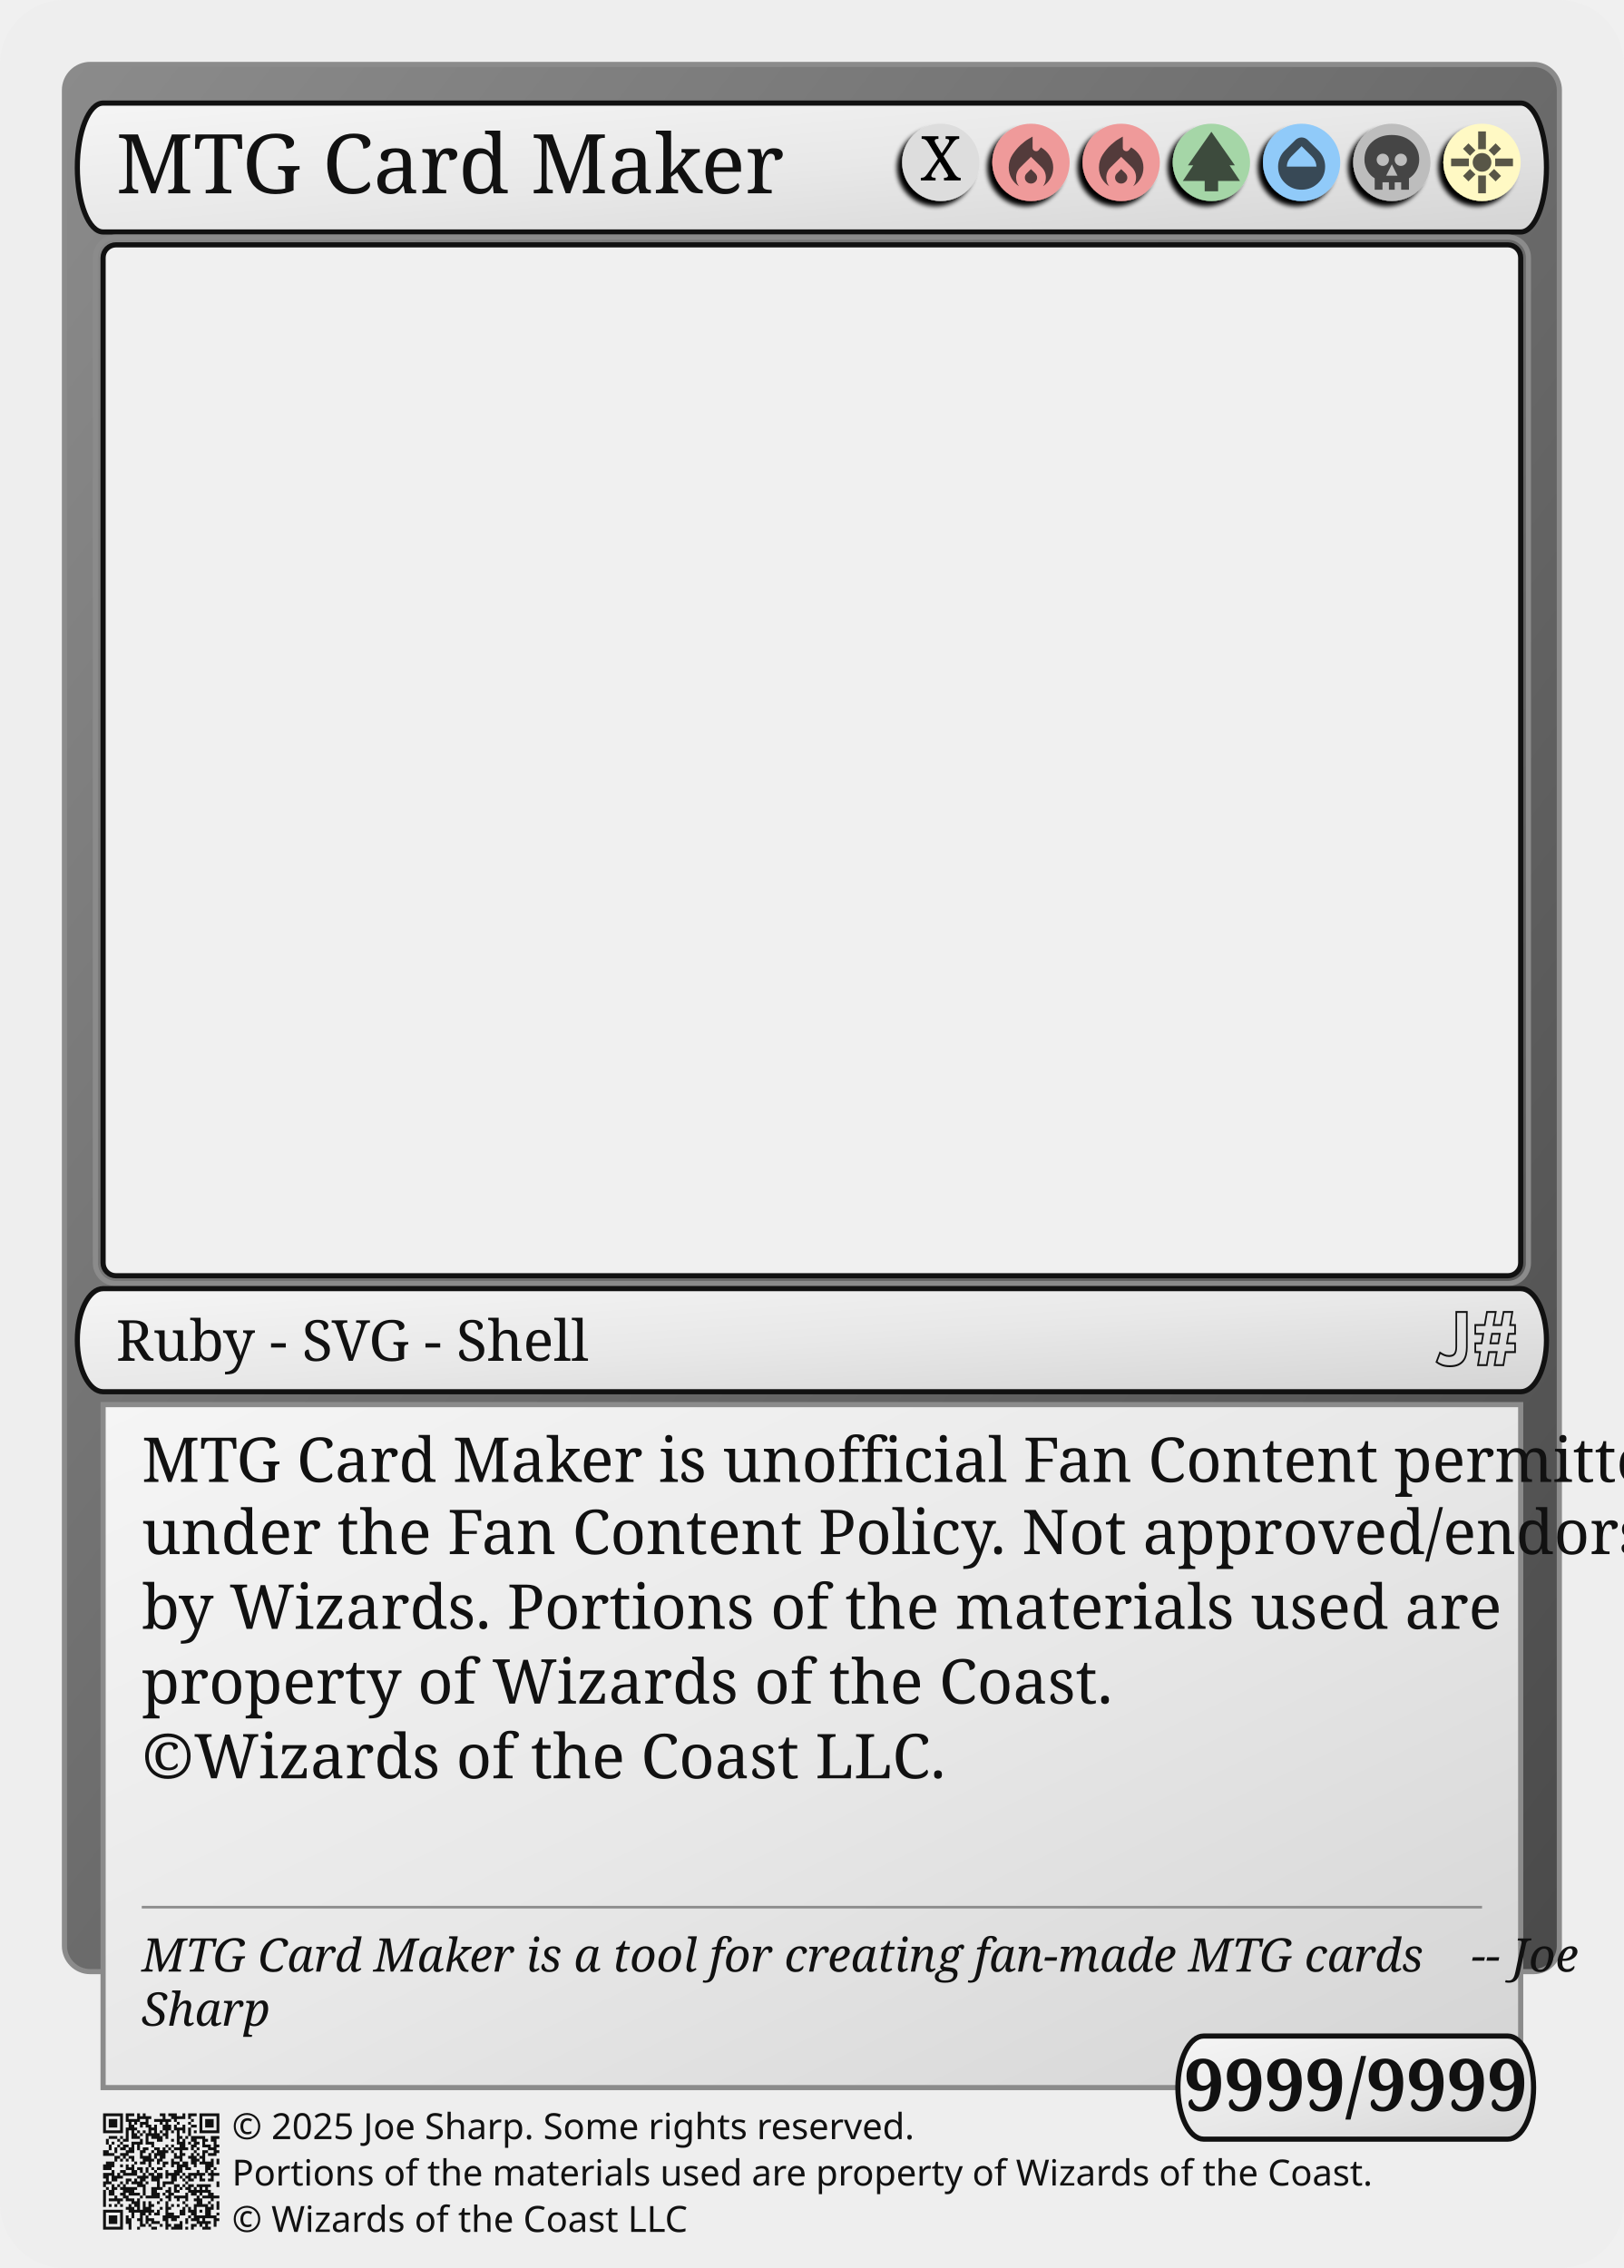
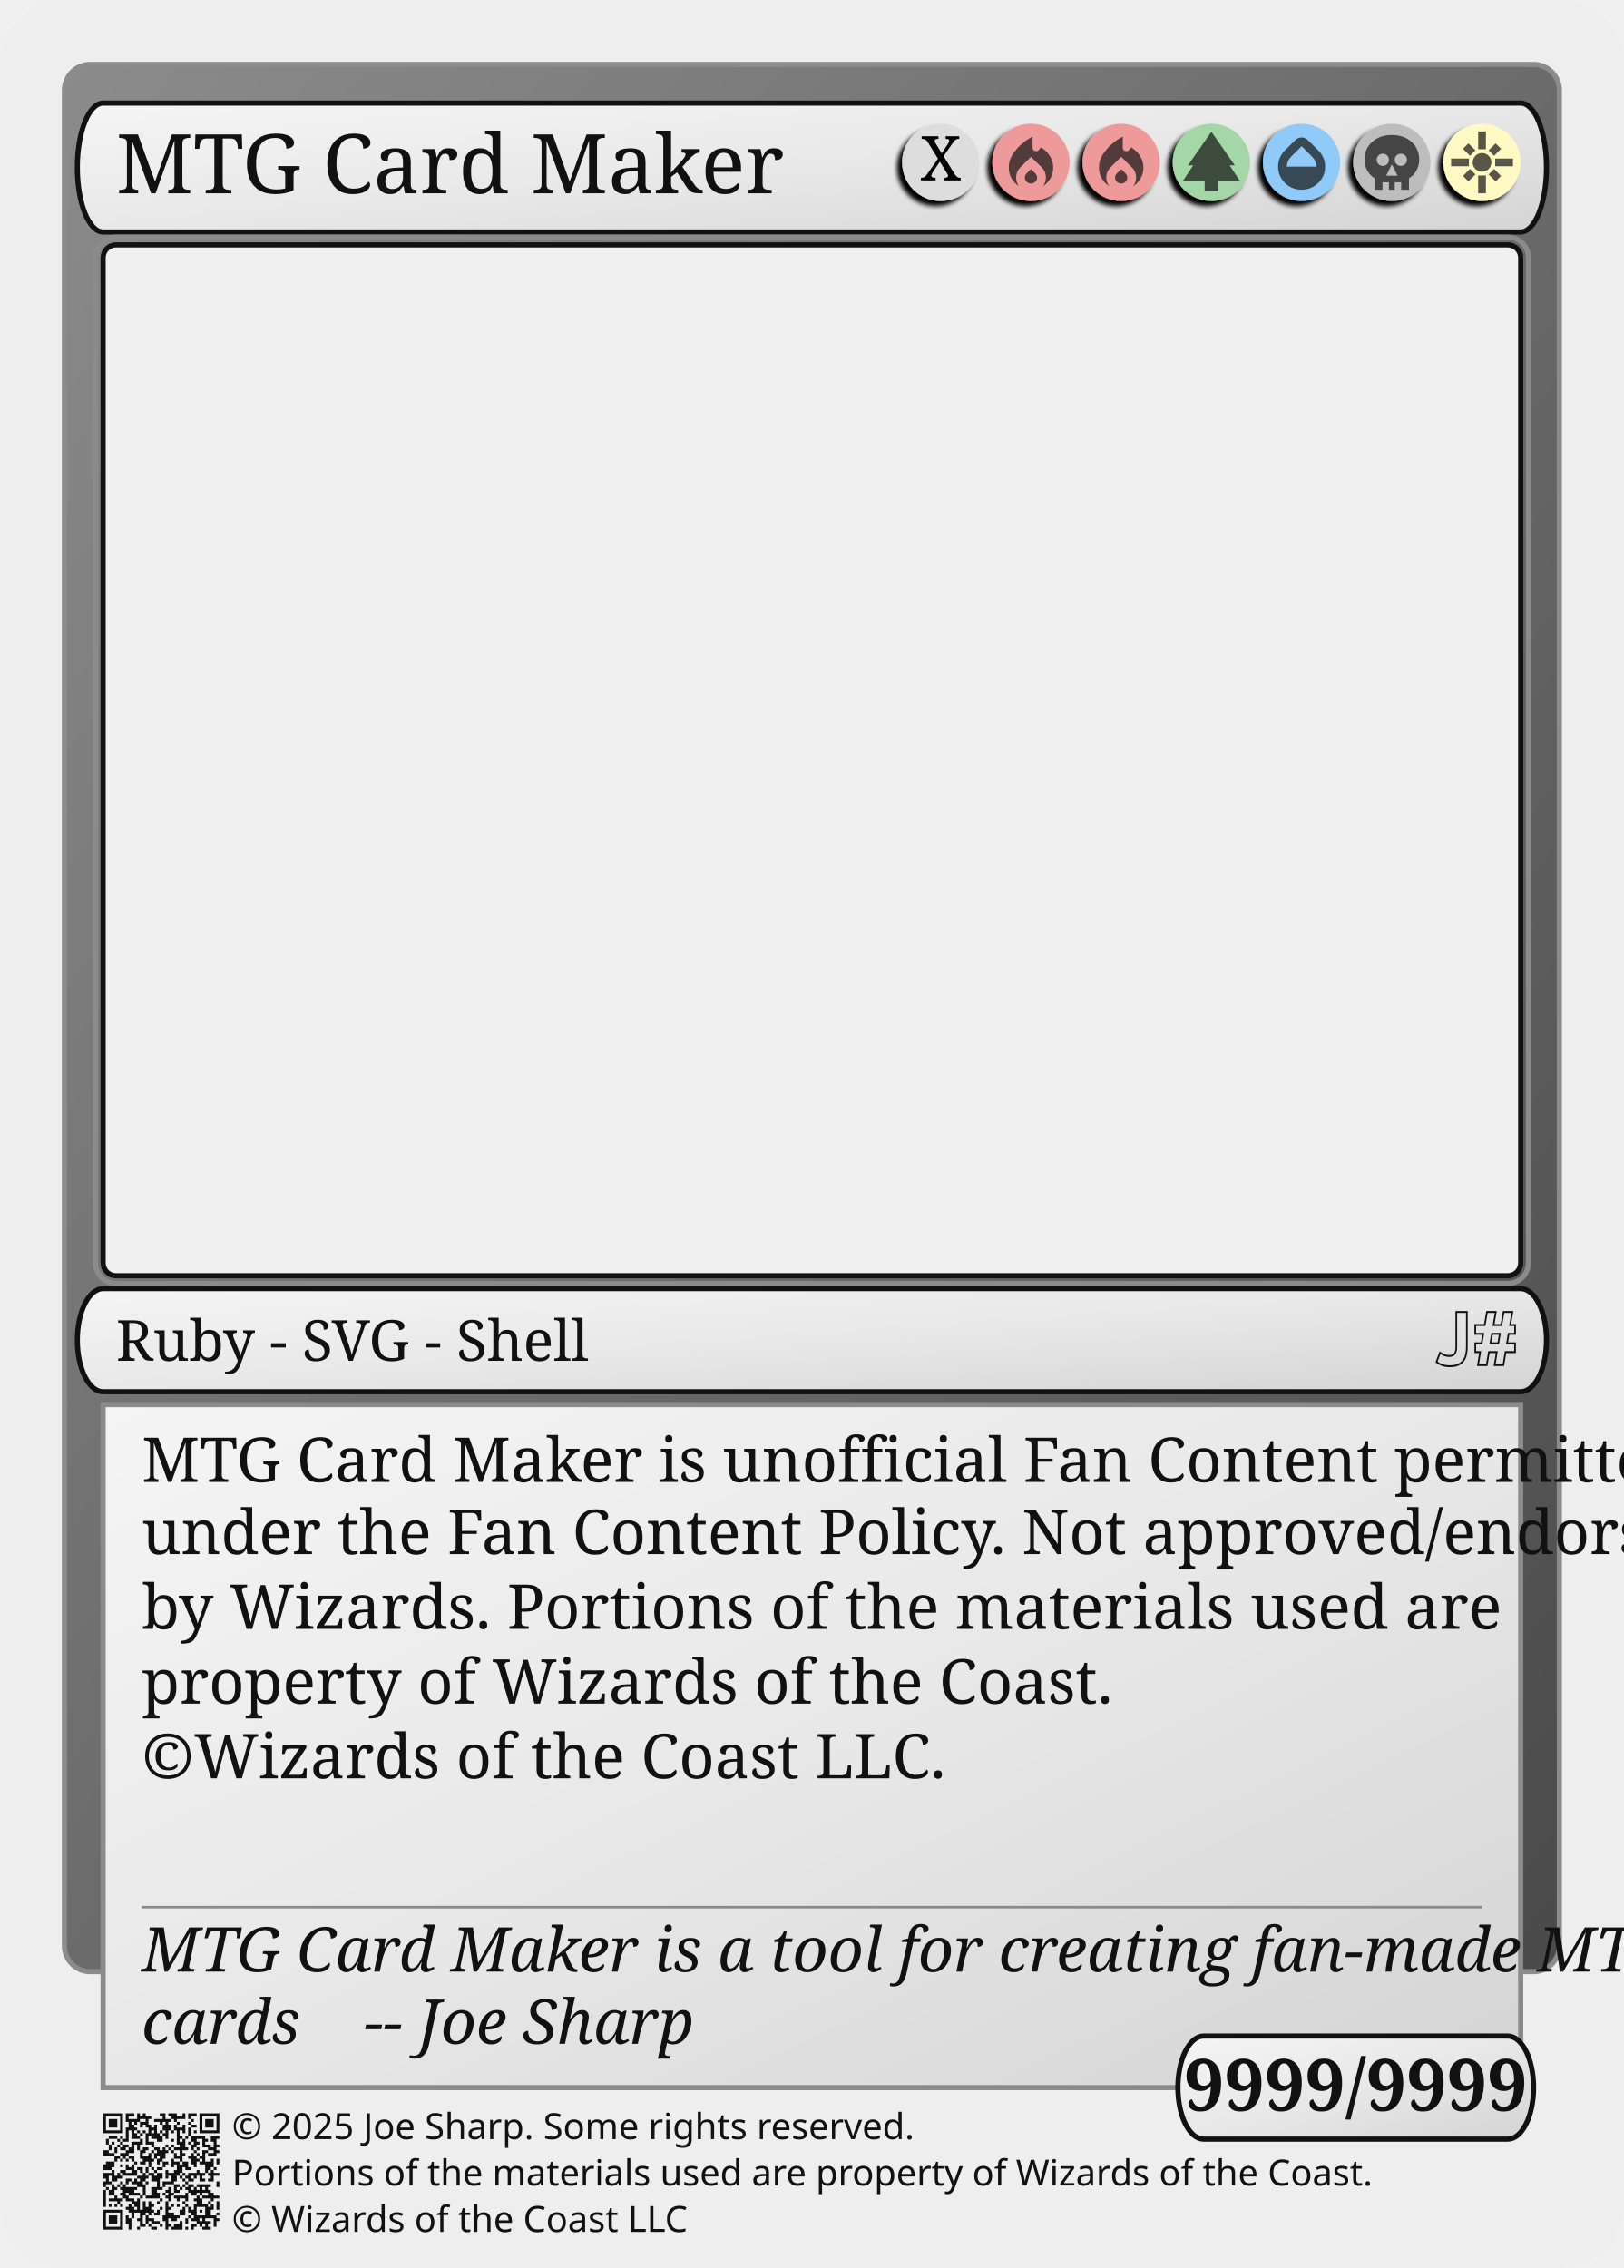
<svg xmlns="http://www.w3.org/2000/svg" width="630" height="880">
  <style>
@font-face {
  font-family: 'Goudy Mediaeval DemiBold';
  src: url('fonts/Goudy Mediaeval DemiBold.ttf') format('truetype');
  font-weight: normal;
  font-style: normal;
}

</style>
  <style>
/* Font Classes */
.card-name {
  font-family: 'Goudy Mediaeval DemiBold', serif;
  font-weight: normal;
  font-style: normal;
}

.card-type {
  font-family: 'Goudy Mediaeval DemiBold', serif;
  font-weight: normal;
  font-style: normal;
}

.card-rules-text {
  font-family: serif;
  font-weight: normal;
  font-style: normal;
}

.card-flavor-text {
  font-family: serif;
  font-weight: normal;
  font-style: italic;
}

.card-power-toughness {
  font-family: serif;
  font-weight: bold;
  font-style: normal;
}

.card-copyright {
  font-family: sans-serif;
  font-weight: normal;
  font-style: normal;
}

.mana-cost-text {
  font-family: serif;
  font-weight: normal;
  font-style: normal;
}

.mana-cost-text-large {
  font-family: serif;
  font-weight: semibold;
  font-style: normal;
}

</style>
  <defs>
    <mask id="artWindowMask">
      <rect x="0" y="0" width="100%" height="100%" fill="#FFF" />
      <rect x="40" y="95" width="550" height="400" fill="#000" rx="5" ry="5" />
    </mask>
  </defs>
  <rect x="0" y="0" width="630" height="880" fill="#EEE" rx="25" ry="25" mask="url(#artWindowMask)" />
  <path fill="#111" transform="translate(40,820) scale(1.1)" d="M0 0h7v7h-7zM8 0h3v1h-2v1h3v-2h1v1h1v-1h1v1h2v1h-1v2h1v1h1v-1h1v3h1v-1h1v-2h-1v-1h-2v-1h3v-1h-1v-1h2v2h2v-1h-1v-1h3v1h2v-1h1v2h-3v1h-1v-1h-1v1h-1v1h1v2h-1v3h-1v-1h-1v-1h-1v1h1v2h-2v-1h-2v-1h-1v2h2v2h-1v-1h-2v-4h-1v-1h1v1h1v-2h-1v-1h-1v1h-1v-2h-1v1h-1v-1h-1v1h1v1h1v1h-1v1h1v-1h1v1h-1v1h1v-1h1v1h-1v1h-3v-3h-1v4h-2v-1h-1v-1h1v1h1v-4h1v-2h-1zM30 0h3v1h-2v1h-1zM34 0h7v7h-7zM1 1v5h5v-5zM35 1v5h5v-5zM2 2h3v3h-3zM13 2v1h2v-1zM31 2h1v1h-1zM36 2h3v3h-3zM21 3v1h1v-1zM26 3h1v1h-1zM30 3h1v1h-1zM25 4h1v1h2v-1h1v3h-1v-1h-1v2h1v1h-1v1h1v-1h1v-1h1v-3h1v-1h2v1h-2v3h-1v1h-1v3h1v1h-2v1h1v1h-1v2h-1v-1h-2v-2h-1v-1h-1v-1h-1v-1h1v1h1v-1h1v1h-1v1h1v-1h2v-1h-1v-5h-1zM17 6v1h1v-1zM21 6v1h1v-1zM24 6h1v1h-1zM32 6h1v1h-1zM2 8h3v1h-3zM31 8h5v1h1v1h-1v1h2v1h1v-2h-1v-2h3v1h-1v2h1v1h-1v1h1v1h-1v1h-3v-1h-1v3h2v-1h1v3h-1v1h-1v1h-1v-3h-2v-1h-1v2h-1v-1h-1v-2h-1v-1h1v-1h1v-1h-1v-2h-1v-1h1zM1 9h1v2h-1zM5 9h1v1h-1zM13 9h1v2h-1v2h-1v-2h-1v3h-2v1h-1v1h-1v-1h-1v-1h2v-1h-2v-1h-1v-1h1v-1h1v1h-1v1h1v-1h2v1h-1v1h1v-1h1v-2h3zM24 9h1v1h-1zM33 9v1h1v1h-1v1h-1v1h1v-1h1v1h-1v1h-1v1h1v-1h1v1h-1v1h1v-1h1v-2h2v-1h-2v-3zM3 10h1v1h-1zM31 10v1h1v-1zM2 11h1v2h-1zM4 12h1v2h-1zM14 12h2v1h-1v1h-1v1h2v-1h1v-1h1v-1h2v1h1v-1h1v1h1v1h-1v2h-1v1h-1v1h-1v-2h-1v-2h-1v2h1v1h-1v2h-1v-2h-1v1h-2v-1h1v-1h-1v-3h1zM0 13h2v1h2v1h-4zM18 13v1h1v-1zM25 13v1h1v1h1v-2zM37 13v1h2v-1zM4 15h2v1h-1v1h-1zM9 15h2v2h-1v-1h-1zM19 15v1h1v-1zM6 16h1v1h-1zM8 16h1v1h-1zM24 16h1v1h2v1h1v-1h2v2h1v1h-2v-1h-1v2h-1v1h-1v2h-1v1h-3v1h-1v-2h3v-2h-1v1h-1v-3h1v1h2v-1h1v-2h-1v1h-1zM34 16v1h1v-1zM40 16h1v2h-1zM1 17h3v2h-1v1h-3v-2h1zM11 17h1v1h-1zM21 17h2v1h-1v1h-1zM6 18h1v1h-1zM8 18h1v1h1v-1h1v2h1v-1h2v2h-1v-1h-1v2h-5v-1h-1v-1h2zM15 19h1v2h-1zM17 19h1v1h-1zM19 19h2v1h-2zM39 19h1v1h-1zM3 20h1v2h1v-1h1v1h1v1h-2v1h-2v-2h-1v2h1v1h-2v1h-1v-2h1v-1h-1v-2h3zM8 20v1h2v-1zM18 20h1v1h-1zM33 20h1v1h2v1h-1v1h1v1h-2v-2h-1v1h-1v-1h-1v1h1v1h-2v-1h-1v-1h-1v-1h1v1h1v-1h3zM38 20h1v1h2v1h-2v2h-2v-1h1v-1h-1v-1h1zM14 21h1v1h1v-1h2v1h1v-1h2v2h-1v3h1v1h-2v1h1v2h-5v-1h-1v-3h-2v-1h-2v-1h-1v1h-1v-2h2v1h1v-1h1v-1h2zM16 22v1h-1v1h-1v1h1v-1h1v1h-1v4h2v-3h2v-2h-2v-2zM27 22h1v1h-1zM12 23v1h1v-1zM28 23h1v1h-1zM6 24h1v1h-1zM29 24h1v1h-1zM40 24h1v2h-1zM3 25h1v1h1v-1h1v1h-1v1h-1v2h-2v-2h-1v-1h1v1h1zM7 25h1v1h4v1h-1v1h2v1h-4v-1h-1v1h1v1h2v1h1v-1h1v-1h1v1h-1v4h1v-3h1v2h1v-2h1v1h1v1h-1v1h1v1h-1v1h-1v-1h-1v1h-1v3h1v-3h1v1h2v1h2v1h-3v-1h-1v1h-1v1h-2v-2h-1v-1h1v-2h-2v2h-1v-2h-1v-1h-1v-1h1v-1h1v-1h-2v-1h-1v-1h-1v-1h1v-1h-1v-1h1zM25 25h2v1h-1v1h1v-1h1v-1h1v1h-1v1h-1v1h-2zM30 25h2v1h-1v1h1v-1h1v-1h5v1h-1v1h1v1h1v1h2v1h-2v1h-1v-1h-3v-1h-1v-1h-1v1h-2v-1h-1v-1h-1v-1h1zM23 26h1v2h1v1h-1v2h-1v-1h-1v-1h-1v-1h1v-1h1zM33 26v1h1v-1zM35 26v1h1v-1zM0 27h1v6h-1zM22 28v1h1v-1zM29 28h1v3h-1v-1h-2v1h-1v-1h-1v-1h4zM35 28v1h2v-1zM4 29h1v1h2v1h-1v1h-1v-1h-3v-1h2zM33 29h1v1h1v2h2v-1h1v1h-1v1h1v-1h1v2h-1v2h2v-1h1v1h-1v1h1v1h-1v2h-1v-3h-3v1h2v1h-1v1h1v1h-3v-1h-1v-1h-1v-1h-2v-1h-1v-1h1v-1h-1v-2h-1v-1h-1v-1h1v1h1v1h1v1h1v-2h1v-1h-1v-1h1zM20 30h1v1h-1zM19 31h1v1h-1zM22 31h1v2h1v-1h1v1h-1v1h-1v1h2v1h2v-2h1v-1h1v3h-2v1h-1v1h-2v-1h-1v2h1v1h-1v1h-1v-3h-1v-2h1zM40 31h1v3h-1zM2 32h1v1h-1zM4 32h1v1h-1zM6 32h1v1h-1zM10 32v1h1v-1zM26 32h1v1h-1zM11 33v1h1v-1zM20 33h1v1h-1zM33 33v3h3v-3zM0 34h7v7h-7zM19 34h1v2h-2v-1h1zM34 34h1v1h-1zM1 35v5h5v-5zM2 36h3v3h-3zM8 36h1v1h1v4h-1v-2h-1zM31 36v1h1v-1zM29 37h1v2h-1zM34 37v1h1v-1zM27 38h1v3h-4v-1h1v-1h2zM16 39h1v1h-1zM20 39h1v1h-1zM31 39h2v1h-1v1h-1zM35 39v1h1v-1zM12 40h1v1h-1zM17 40h2v1h-2zM29 40h1v1h-1z" />
  <text x="90" y="830" fill="#111" font-size="14" text-anchor="start" class="card-copyright">
© 2025 Joe Sharp. Some rights reserved.
</text>
  <text x="90" y="848" fill="#111" font-size="14" text-anchor="start" class="card-copyright">
Portions of the materials used are property of Wizards of the Coast.
</text>
  <text x="90" y="866" fill="#111" font-size="14" text-anchor="start" class="card-copyright">
© Wizards of the Coast LLC
</text>
  <defs>
    <linearGradient id="colorless_card_gradient" x1="0%" y1="0%" x2="100%" y2="100%">
      <stop offset="0%" stop-color="#3D3D3D" />
      <stop offset="50%" stop-color="#111" />
      <stop offset="100%" stop-color="#1A1A1A" />
    </linearGradient>
    <linearGradient id="colorless_frame_gradient" x1="0%" y1="0%" x2="100%" y2="100%">
      <stop offset="0%" stop-color="#8B8B8B" />
      <stop offset="50%" stop-color="#6B6B6B" />
      <stop offset="100%" stop-color="#4A4A4A" />
    </linearGradient>
    <linearGradient id="colorless_name_gradient" x1="0%" y1="0%" x2="100%" y2="100%">
      <stop offset="0%" stop-color="#F5F5F5" />
      <stop offset="50%" stop-color="#E8E8E8" />
      <stop offset="100%" stop-color="#D4D4D4" />
    </linearGradient>
    <linearGradient id="colorless_text_box_gradient" x1="0%" y1="0%" x2="100%" y2="100%">
      <stop offset="0%" stop-color="#F5F5F5" />
      <stop offset="50%" stop-color="#E8E8E8" />
      <stop offset="100%" stop-color="#D4D4D4" />
    </linearGradient>
    <linearGradient id="colorless_metallic_highlight_gradient" x1="0%" y1="0%" x2="100%" y2="100%">
      <stop offset="0%" stop-color="#8B8B8B" stop-opacity="0.6" />
      <stop offset="20%" stop-color="#E0E0E0" stop-opacity="0.9" />
      <stop offset="38%" stop-color="#FFFFFF" stop-opacity="1.0" />
      <stop offset="42%" stop-color="#E0E0E0" stop-opacity="0.7" />
      <stop offset="62%" stop-color="#8B8B8B" stop-opacity="0.5" />
      <stop offset="73%" stop-color="#FFFFFF" stop-opacity="0.8" />
      <stop offset="80%" stop-color="#E0E0E0" stop-opacity="0.6" />
      <stop offset="100%" stop-color="#8B8B8B" stop-opacity="0.4" />
    </linearGradient>
    <radialGradient id="colorless_metallic_shadow_gradient" cx="50%" cy="50%" r="70%">
      <stop offset="0%" stop-color="#B0B0B0" stop-opacity="0.3" />
      <stop offset="50%" stop-color="#8B8B8B" stop-opacity="0.5" />
      <stop offset="100%" stop-color="#6B6B6B" stop-opacity="0.7" />
    </radialGradient>
    <pattern id="colorless_metallic_pattern" x="0" y="0" width="20" height="20" patternUnits="userSpaceOnUse">
      <line x1="0" y1="0" x2="20" y2="20" stroke="#F5F5F5" stroke-width="0.5" opacity="0.3" />
      <line x1="20" y1="0" x2="0" y2="20" stroke="#B0B0B0" stroke-width="0.5" opacity="0.2" />
      <circle cx="5" cy="5" r="0.5" fill="#F5F5F5" opacity="0.6" />
      <circle cx="15" cy="15" r="0.5" fill="#F5F5F5" opacity="0.6" />
      <circle cx="10" cy="10" r="0.3" fill="#B0B0B0" opacity="0.4" />
    </pattern>
  </defs>
  <rect x="25" y="25" width="580" height="740" fill="url(#colorless_frame_gradient)" stroke="#8B8B8B" stroke-width="2" rx="10" ry="10" mask="url(#artWindowMask)" />
  <defs>
    <linearGradient id="colorless_card_gradient" x1="0%" y1="0%" x2="100%" y2="100%">
      <stop offset="0%" stop-color="#3D3D3D" />
      <stop offset="50%" stop-color="#111" />
      <stop offset="100%" stop-color="#1A1A1A" />
    </linearGradient>
    <linearGradient id="colorless_frame_gradient" x1="0%" y1="0%" x2="100%" y2="100%">
      <stop offset="0%" stop-color="#8B8B8B" />
      <stop offset="50%" stop-color="#6B6B6B" />
      <stop offset="100%" stop-color="#4A4A4A" />
    </linearGradient>
    <linearGradient id="colorless_name_gradient" x1="0%" y1="0%" x2="100%" y2="100%">
      <stop offset="0%" stop-color="#F5F5F5" />
      <stop offset="50%" stop-color="#E8E8E8" />
      <stop offset="100%" stop-color="#D4D4D4" />
    </linearGradient>
    <linearGradient id="colorless_text_box_gradient" x1="0%" y1="0%" x2="100%" y2="100%">
      <stop offset="0%" stop-color="#F5F5F5" />
      <stop offset="50%" stop-color="#E8E8E8" />
      <stop offset="100%" stop-color="#D4D4D4" />
    </linearGradient>
    <linearGradient id="colorless_metallic_highlight_gradient" x1="0%" y1="0%" x2="100%" y2="100%">
      <stop offset="0%" stop-color="#8B8B8B" stop-opacity="0.6" />
      <stop offset="20%" stop-color="#E0E0E0" stop-opacity="0.9" />
      <stop offset="38%" stop-color="#FFFFFF" stop-opacity="1.0" />
      <stop offset="42%" stop-color="#E0E0E0" stop-opacity="0.7" />
      <stop offset="62%" stop-color="#8B8B8B" stop-opacity="0.5" />
      <stop offset="73%" stop-color="#FFFFFF" stop-opacity="0.8" />
      <stop offset="80%" stop-color="#E0E0E0" stop-opacity="0.6" />
      <stop offset="100%" stop-color="#8B8B8B" stop-opacity="0.4" />
    </linearGradient>
    <radialGradient id="colorless_metallic_shadow_gradient" cx="50%" cy="50%" r="70%">
      <stop offset="0%" stop-color="#B0B0B0" stop-opacity="0.3" />
      <stop offset="50%" stop-color="#8B8B8B" stop-opacity="0.5" />
      <stop offset="100%" stop-color="#6B6B6B" stop-opacity="0.7" />
    </radialGradient>
    <pattern id="colorless_metallic_pattern" x="0" y="0" width="20" height="20" patternUnits="userSpaceOnUse">
      <line x1="0" y1="0" x2="20" y2="20" stroke="#F5F5F5" stroke-width="0.5" opacity="0.3" />
      <line x1="20" y1="0" x2="0" y2="20" stroke="#B0B0B0" stroke-width="0.5" opacity="0.2" />
      <circle cx="5" cy="5" r="0.5" fill="#F5F5F5" opacity="0.6" />
      <circle cx="15" cy="15" r="0.5" fill="#F5F5F5" opacity="0.6" />
      <circle cx="10" cy="10" r="0.3" fill="#B0B0B0" opacity="0.4" />
    </pattern>
  </defs>
  <g>
    <rect x="30" y="40" width="570" height="50" fill="url(#colorless_name_gradient)" stroke="#111" stroke-width="2" rx="10" ry="25" mask="url(#)" />
    <text x="45" y="75" fill="#111" font-size="32" class="card-name">
MTG Card Maker
</text>
    <g transform="translate(365, 63)">
      <defs>
        <filter id="mana-cost-drop-shadow" x="-50%" y="-50%" width="200%" height="200%">
          <feDropShadow dx="-2" dy="2" stdDeviation="1" flood-color="black" flood-opacity="1.0" />
        </filter>
      </defs>
      <g filter="url(#mana-cost-drop-shadow)">
        <circle cx="0" cy="0" r="15" fill="#DDD" />
        <text x="0" y="7" fill="#000" text-anchor="middle" font-weight="normal" font-size="24" font-family="serif">X</text>
        <circle cx="35" cy="0" r="15" fill="#EF9A9A" />
        <g transform="translate(23, -12)" opacity="0.7">
          <svg height="24px" viewBox="0 -960 960 960" width="24px" fill="#111">
            <path d="M135-399.89Q135-511 193-599.5q58-88.5 126.77-151.17 68.78-62.67 127-96L505-880v172q0 25.74 17.25 40.37Q539.49-653 560.78-653q11.22 0 22.23-4.7T603-674l31-39q87 51 139 134t52 178.52q0 92.88-43.5 169.18Q738-155 666-110q22.19-27.84 33.6-61.77Q711-205.71 711-243.5q0-47.5-16.98-88.49-16.99-41-50.56-73.9L480-566 318-406q-34 32-51.5 73.54-17.5 41.54-17.5 88.73 0 37.73 11.4 71.77Q271.81-137.93 294-110q-72-45-115.5-121.45Q135-307.89 135-399.89ZM480-375l67.67 66.42Q561-294 568-277.86q7 16.13 7 33.86 0 38.3-28.44 65.65Q518.11-151 479.76-151q-38.34 0-66.55-27.35Q385-205.7 385-244q0-19 6.93-34.83Q398.86-294.67 412-308l68-67Z" />
          </svg>
        </g>
        <circle cx="70" cy="0" r="15" fill="#EF9A9A" />
        <g transform="translate(58, -12)" opacity="0.7">
          <svg height="24px" viewBox="0 -960 960 960" width="24px" fill="#111">
            <path d="M135-399.89Q135-511 193-599.5q58-88.5 126.77-151.17 68.78-62.67 127-96L505-880v172q0 25.74 17.25 40.37Q539.49-653 560.78-653q11.22 0 22.23-4.7T603-674l31-39q87 51 139 134t52 178.52q0 92.88-43.5 169.18Q738-155 666-110q22.19-27.84 33.6-61.77Q711-205.71 711-243.5q0-47.5-16.98-88.49-16.99-41-50.56-73.9L480-566 318-406q-34 32-51.5 73.54-17.5 41.54-17.5 88.73 0 37.73 11.4 71.77Q271.81-137.93 294-110q-72-45-115.5-121.45Q135-307.89 135-399.89ZM480-375l67.67 66.42Q561-294 568-277.86q7 16.13 7 33.86 0 38.3-28.44 65.65Q518.11-151 479.76-151q-38.34 0-66.55-27.35Q385-205.7 385-244q0-19 6.93-34.83Q398.86-294.67 412-308l68-67Z" />
          </svg>
        </g>
        <circle cx="105" cy="0" r="15" fill="#A5D6A7" />
        <g transform="translate(93, -12)" opacity="0.7">
          <svg height="24px" viewBox="0 -960 960 960" width="24px" fill="#111">
            <path d="M584-31H376v-161H37l161-242h-82l364-521 364 521h-82l161 242H584v161Z" />
          </svg>
        </g>
        <circle cx="140" cy="0" r="15" fill="#90CAF9" />
        <g transform="translate(128, -12)" opacity="0.7">
          <svg height="24px" viewBox="0 -960 960 960" width="24px" fill="#111">
            <path d="M479-56q-150 0-257-104T115-414q0-71.79 28-137.89Q171-618 223-668l162-160q20-19 44.74-29 24.74-10 50.26-10t50.26 10Q555-847 575-828l162 160q52 50 80 116.11 28 66.1 28 137.89 0 150-107.5 254T479-56ZM251-414h458q0-44-18.5-85t-49.67-71.56L480-731 319.17-570.56Q288-540 269.5-498.93 251-457.86 251-414Z" />
          </svg>
        </g>
        <circle cx="175" cy="0" r="15" fill="#BDBDBD" />
        <g transform="translate(163, -12)" opacity="0.7">
          <svg height="24px" viewBox="0 -960 960 960" width="24px" fill="#111">
            <path d="M392-273h176l-88-176-88 176Zm-51.79-152q40.15 0 67.47-27.97T435-520.21q0-40.15-27.53-67.47T340.29-615q-39.65 0-67.47 27.53T245-520.29q0 39.65 27.97 67.47T340.21-425Zm280 0q40.15 0 67.47-27.97T715-520.21q0-40.15-27.53-67.47T620.29-615q-39.65 0-67.47 27.53T525-520.29q0 39.65 27.97 67.47T620.21-425ZM214-55v-178q-33-19-62-48.5t-50.5-67q-21.5-37.5-34-81T55-519.73Q55-690 174.09-797.5 293.19-905 480.33-905q187.15 0 305.91 107.5Q905-690 905-519.73q0 46.73-12.5 90.23-12.5 43.5-34 81t-50.5 67q-29 29.5-62 48.68V-55H625v-116H525v116h-90v-116H335v116H214Z" />
          </svg>
        </g>
        <circle cx="210" cy="0" r="15" fill="#FFF9C4" />
        <g transform="translate(198, -12)" opacity="0.7">
          <svg height="24px" viewBox="0 -960 960 960" width="24px" fill="#111">
            <path d="M-6-420v-120h282v120H-6Zm299-162L185-691l84-84 109 108-85 85Zm127-102v-282h120v282H420Zm247 102-85-85 109-108 84 84-108 109Zm17 162v-120h282v120H684Zm-203.71 85Q420-335 377.5-377.21q-42.5-42.2-42.5-102.5 0-60.29 42.21-102.79 42.2-42.5 102.5-42.5 60.29 0 102.79 42.21 42.5 42.2 42.5 102.5 0 60.29-42.21 102.79-42.2 42.5-102.5 42.5ZM691-185 582-293l85-85 108 109-84 84Zm-422 0-84-84 108-109 85 85-109 108ZM420 6v-282h120V6H420Z" />
          </svg>
        </g>
      </g>
    </g>
  </g>
  <g>
    <rect x="37" y="92" width="556" height="406" fill="none" stroke="#8B8B8B" stroke-width="2" rx="8" ry="8" />
    <rect x="40" y="95" width="550" height="400" fill="none" stroke="#111" stroke-width="2" rx="5" ry="5" />
  </g>
  <defs>
    <linearGradient id="colorless_card_gradient" x1="0%" y1="0%" x2="100%" y2="100%">
      <stop offset="0%" stop-color="#3D3D3D" />
      <stop offset="50%" stop-color="#111" />
      <stop offset="100%" stop-color="#1A1A1A" />
    </linearGradient>
    <linearGradient id="colorless_frame_gradient" x1="0%" y1="0%" x2="100%" y2="100%">
      <stop offset="0%" stop-color="#8B8B8B" />
      <stop offset="50%" stop-color="#6B6B6B" />
      <stop offset="100%" stop-color="#4A4A4A" />
    </linearGradient>
    <linearGradient id="colorless_name_gradient" x1="0%" y1="0%" x2="100%" y2="100%">
      <stop offset="0%" stop-color="#F5F5F5" />
      <stop offset="50%" stop-color="#E8E8E8" />
      <stop offset="100%" stop-color="#D4D4D4" />
    </linearGradient>
    <linearGradient id="colorless_text_box_gradient" x1="0%" y1="0%" x2="100%" y2="100%">
      <stop offset="0%" stop-color="#F5F5F5" />
      <stop offset="50%" stop-color="#E8E8E8" />
      <stop offset="100%" stop-color="#D4D4D4" />
    </linearGradient>
    <linearGradient id="colorless_metallic_highlight_gradient" x1="0%" y1="0%" x2="100%" y2="100%">
      <stop offset="0%" stop-color="#8B8B8B" stop-opacity="0.6" />
      <stop offset="20%" stop-color="#E0E0E0" stop-opacity="0.9" />
      <stop offset="38%" stop-color="#FFFFFF" stop-opacity="1.0" />
      <stop offset="42%" stop-color="#E0E0E0" stop-opacity="0.7" />
      <stop offset="62%" stop-color="#8B8B8B" stop-opacity="0.5" />
      <stop offset="73%" stop-color="#FFFFFF" stop-opacity="0.8" />
      <stop offset="80%" stop-color="#E0E0E0" stop-opacity="0.6" />
      <stop offset="100%" stop-color="#8B8B8B" stop-opacity="0.4" />
    </linearGradient>
    <radialGradient id="colorless_metallic_shadow_gradient" cx="50%" cy="50%" r="70%">
      <stop offset="0%" stop-color="#B0B0B0" stop-opacity="0.3" />
      <stop offset="50%" stop-color="#8B8B8B" stop-opacity="0.5" />
      <stop offset="100%" stop-color="#6B6B6B" stop-opacity="0.7" />
    </radialGradient>
    <pattern id="colorless_metallic_pattern" x="0" y="0" width="20" height="20" patternUnits="userSpaceOnUse">
      <line x1="0" y1="0" x2="20" y2="20" stroke="#F5F5F5" stroke-width="0.5" opacity="0.3" />
      <line x1="20" y1="0" x2="0" y2="20" stroke="#B0B0B0" stroke-width="0.5" opacity="0.2" />
      <circle cx="5" cy="5" r="0.5" fill="#F5F5F5" opacity="0.6" />
      <circle cx="15" cy="15" r="0.5" fill="#F5F5F5" opacity="0.6" />
      <circle cx="10" cy="10" r="0.3" fill="#B0B0B0" opacity="0.4" />
    </pattern>
  </defs>
  <g>
    <rect x="30" y="500" width="570" height="40" fill="url(#colorless_name_gradient)" stroke="#111" stroke-width="2" rx="10" ry="25" />
    <text x="45" y="528" fill="#111" font-size="22" class="card-type">
Ruby - SVG - Shell
</text>
    <path stroke-width="3" d="m 56.073,76.492 q 0,6.193 -1.457,11.657 -1.336,5.464 -4.857,9.593 -3.4,4.007 -9.35,6.436 -5.828,2.307 -14.814,2.307 -8.257,0 -14.207,-1.943 -5.95,-2.064 -9.836,-4.736 L 7.867,85.114 q 3.521,2.064 7.528,3.643 4.007,1.579 8.743,1.579 6.921,0 9.957,-3.4 Q 37.131,83.535 37.131,75.521 V 20.636 H 56.073 Z M 104.037,41.278 h 14.086 l 4.007,-20.643 h 15.786 l -4.007,20.643 h 8.864 v 13.964 h -11.536 l -2.914,14.936 h 14.45 V 84.142 H 125.651 l -3.886,20.643 H 105.98 L 109.865,84.142 H 95.78 l -3.886,20.643 H 76.109 L 79.994,84.142 H 71.252 V 70.178 H 82.666 L 85.58,55.243 H 71.252 V 41.278 h 17 l 4.007,-20.643 h 15.786 z m -5.586,28.9 h 14.086 l 2.914,-14.936 H 101.365 Z" fill="none" stroke="#111" transform="translate(557,504) scale(0.23) scale(0.9383906,1.065654)" aria-label="J#" />
  </g>
  <defs>
    <linearGradient id="colorless_card_gradient" x1="0%" y1="0%" x2="100%" y2="100%">
      <stop offset="0%" stop-color="#3D3D3D" />
      <stop offset="50%" stop-color="#111" />
      <stop offset="100%" stop-color="#1A1A1A" />
    </linearGradient>
    <linearGradient id="colorless_frame_gradient" x1="0%" y1="0%" x2="100%" y2="100%">
      <stop offset="0%" stop-color="#8B8B8B" />
      <stop offset="50%" stop-color="#6B6B6B" />
      <stop offset="100%" stop-color="#4A4A4A" />
    </linearGradient>
    <linearGradient id="colorless_name_gradient" x1="0%" y1="0%" x2="100%" y2="100%">
      <stop offset="0%" stop-color="#F5F5F5" />
      <stop offset="50%" stop-color="#E8E8E8" />
      <stop offset="100%" stop-color="#D4D4D4" />
    </linearGradient>
    <linearGradient id="colorless_text_box_gradient" x1="0%" y1="0%" x2="100%" y2="100%">
      <stop offset="0%" stop-color="#F5F5F5" />
      <stop offset="50%" stop-color="#E8E8E8" />
      <stop offset="100%" stop-color="#D4D4D4" />
    </linearGradient>
    <linearGradient id="colorless_metallic_highlight_gradient" x1="0%" y1="0%" x2="100%" y2="100%">
      <stop offset="0%" stop-color="#8B8B8B" stop-opacity="0.6" />
      <stop offset="20%" stop-color="#E0E0E0" stop-opacity="0.9" />
      <stop offset="38%" stop-color="#FFFFFF" stop-opacity="1.0" />
      <stop offset="42%" stop-color="#E0E0E0" stop-opacity="0.7" />
      <stop offset="62%" stop-color="#8B8B8B" stop-opacity="0.5" />
      <stop offset="73%" stop-color="#FFFFFF" stop-opacity="0.8" />
      <stop offset="80%" stop-color="#E0E0E0" stop-opacity="0.6" />
      <stop offset="100%" stop-color="#8B8B8B" stop-opacity="0.4" />
    </linearGradient>
    <radialGradient id="colorless_metallic_shadow_gradient" cx="50%" cy="50%" r="70%">
      <stop offset="0%" stop-color="#B0B0B0" stop-opacity="0.3" />
      <stop offset="50%" stop-color="#8B8B8B" stop-opacity="0.5" />
      <stop offset="100%" stop-color="#6B6B6B" stop-opacity="0.7" />
    </radialGradient>
    <pattern id="colorless_metallic_pattern" x="0" y="0" width="20" height="20" patternUnits="userSpaceOnUse">
      <line x1="0" y1="0" x2="20" y2="20" stroke="#F5F5F5" stroke-width="0.5" opacity="0.3" />
      <line x1="20" y1="0" x2="0" y2="20" stroke="#B0B0B0" stroke-width="0.5" opacity="0.2" />
      <circle cx="5" cy="5" r="0.5" fill="#F5F5F5" opacity="0.6" />
      <circle cx="15" cy="15" r="0.5" fill="#F5F5F5" opacity="0.6" />
      <circle cx="10" cy="10" r="0.3" fill="#B0B0B0" opacity="0.4" />
    </pattern>
  </defs>
  <g>
    <rect x="40" y="545" width="550" height="265" fill="url(#colorless_text_box_gradient)" stroke="#8B8B8B" stroke-width="2" />
    <text x="55" y="575" fill="#111" font-size="24" class="card-rules-text">
MTG Card Maker is unofficial Fan Content permitted
</text>
    <text x="55" y="603" fill="#111" font-size="24" class="card-rules-text">
under the Fan Content Policy. Not approved/endorsed
</text>
    <text x="55" y="632" fill="#111" font-size="24" class="card-rules-text">
by Wizards. Portions of the materials used are
</text>
    <text x="55" y="661" fill="#111" font-size="24" class="card-rules-text">
property of Wizards of the Coast.
</text>
    <text x="55" y="690" fill="#111" font-size="24" class="card-rules-text">
©Wizards of the Coast LLC.
</text>
    <line x1="55" y1="740" x2="575" y2="740" stroke="#8B8B8B" stroke-width="1" />
-     <text x="55" y="765" fill="#111" font-size="18" class="card-flavor-text">
- MTG Card Maker is a tool for creating fan-made MTG cards    -- Joe
- </text>
-     <text x="55" y="786" fill="#111" font-size="18" class="card-flavor-text">
- Sharp
+     <text x="55" y="765" fill="#111" font-size="24" class="card-flavor-text">
+ MTG Card Maker is a tool for creating fan-made MTG
+ </text>
+     <text x="55" y="793" fill="#111" font-size="24" class="card-flavor-text">
+ cards    -- Joe Sharp
</text>
  </g>
  <defs>
    <linearGradient id="colorless_card_gradient" x1="0%" y1="0%" x2="100%" y2="100%">
      <stop offset="0%" stop-color="#3D3D3D" />
      <stop offset="50%" stop-color="#111" />
      <stop offset="100%" stop-color="#1A1A1A" />
    </linearGradient>
    <linearGradient id="colorless_frame_gradient" x1="0%" y1="0%" x2="100%" y2="100%">
      <stop offset="0%" stop-color="#8B8B8B" />
      <stop offset="50%" stop-color="#6B6B6B" />
      <stop offset="100%" stop-color="#4A4A4A" />
    </linearGradient>
    <linearGradient id="colorless_name_gradient" x1="0%" y1="0%" x2="100%" y2="100%">
      <stop offset="0%" stop-color="#F5F5F5" />
      <stop offset="50%" stop-color="#E8E8E8" />
      <stop offset="100%" stop-color="#D4D4D4" />
    </linearGradient>
    <linearGradient id="colorless_text_box_gradient" x1="0%" y1="0%" x2="100%" y2="100%">
      <stop offset="0%" stop-color="#F5F5F5" />
      <stop offset="50%" stop-color="#E8E8E8" />
      <stop offset="100%" stop-color="#D4D4D4" />
    </linearGradient>
    <linearGradient id="colorless_metallic_highlight_gradient" x1="0%" y1="0%" x2="100%" y2="100%">
      <stop offset="0%" stop-color="#8B8B8B" stop-opacity="0.6" />
      <stop offset="20%" stop-color="#E0E0E0" stop-opacity="0.9" />
      <stop offset="38%" stop-color="#FFFFFF" stop-opacity="1.0" />
      <stop offset="42%" stop-color="#E0E0E0" stop-opacity="0.7" />
      <stop offset="62%" stop-color="#8B8B8B" stop-opacity="0.5" />
      <stop offset="73%" stop-color="#FFFFFF" stop-opacity="0.8" />
      <stop offset="80%" stop-color="#E0E0E0" stop-opacity="0.6" />
      <stop offset="100%" stop-color="#8B8B8B" stop-opacity="0.4" />
    </linearGradient>
    <radialGradient id="colorless_metallic_shadow_gradient" cx="50%" cy="50%" r="70%">
      <stop offset="0%" stop-color="#B0B0B0" stop-opacity="0.3" />
      <stop offset="50%" stop-color="#8B8B8B" stop-opacity="0.5" />
      <stop offset="100%" stop-color="#6B6B6B" stop-opacity="0.7" />
    </radialGradient>
    <pattern id="colorless_metallic_pattern" x="0" y="0" width="20" height="20" patternUnits="userSpaceOnUse">
      <line x1="0" y1="0" x2="20" y2="20" stroke="#F5F5F5" stroke-width="0.5" opacity="0.3" />
      <line x1="20" y1="0" x2="0" y2="20" stroke="#B0B0B0" stroke-width="0.5" opacity="0.2" />
      <circle cx="5" cy="5" r="0.5" fill="#F5F5F5" opacity="0.6" />
      <circle cx="15" cy="15" r="0.5" fill="#F5F5F5" opacity="0.6" />
      <circle cx="10" cy="10" r="0.3" fill="#B0B0B0" opacity="0.4" />
    </pattern>
  </defs>
  <g>
    <rect x="457" y="790" width="138" height="40" fill="url(#colorless_name_gradient)" stroke="#111" stroke-width="2" rx="10" ry="25" />
    <text x="526" y="819" fill="#111" font-size="28" text-anchor="middle" class="card-power-toughness">
9999/9999
</text>
  </g>
</svg>
